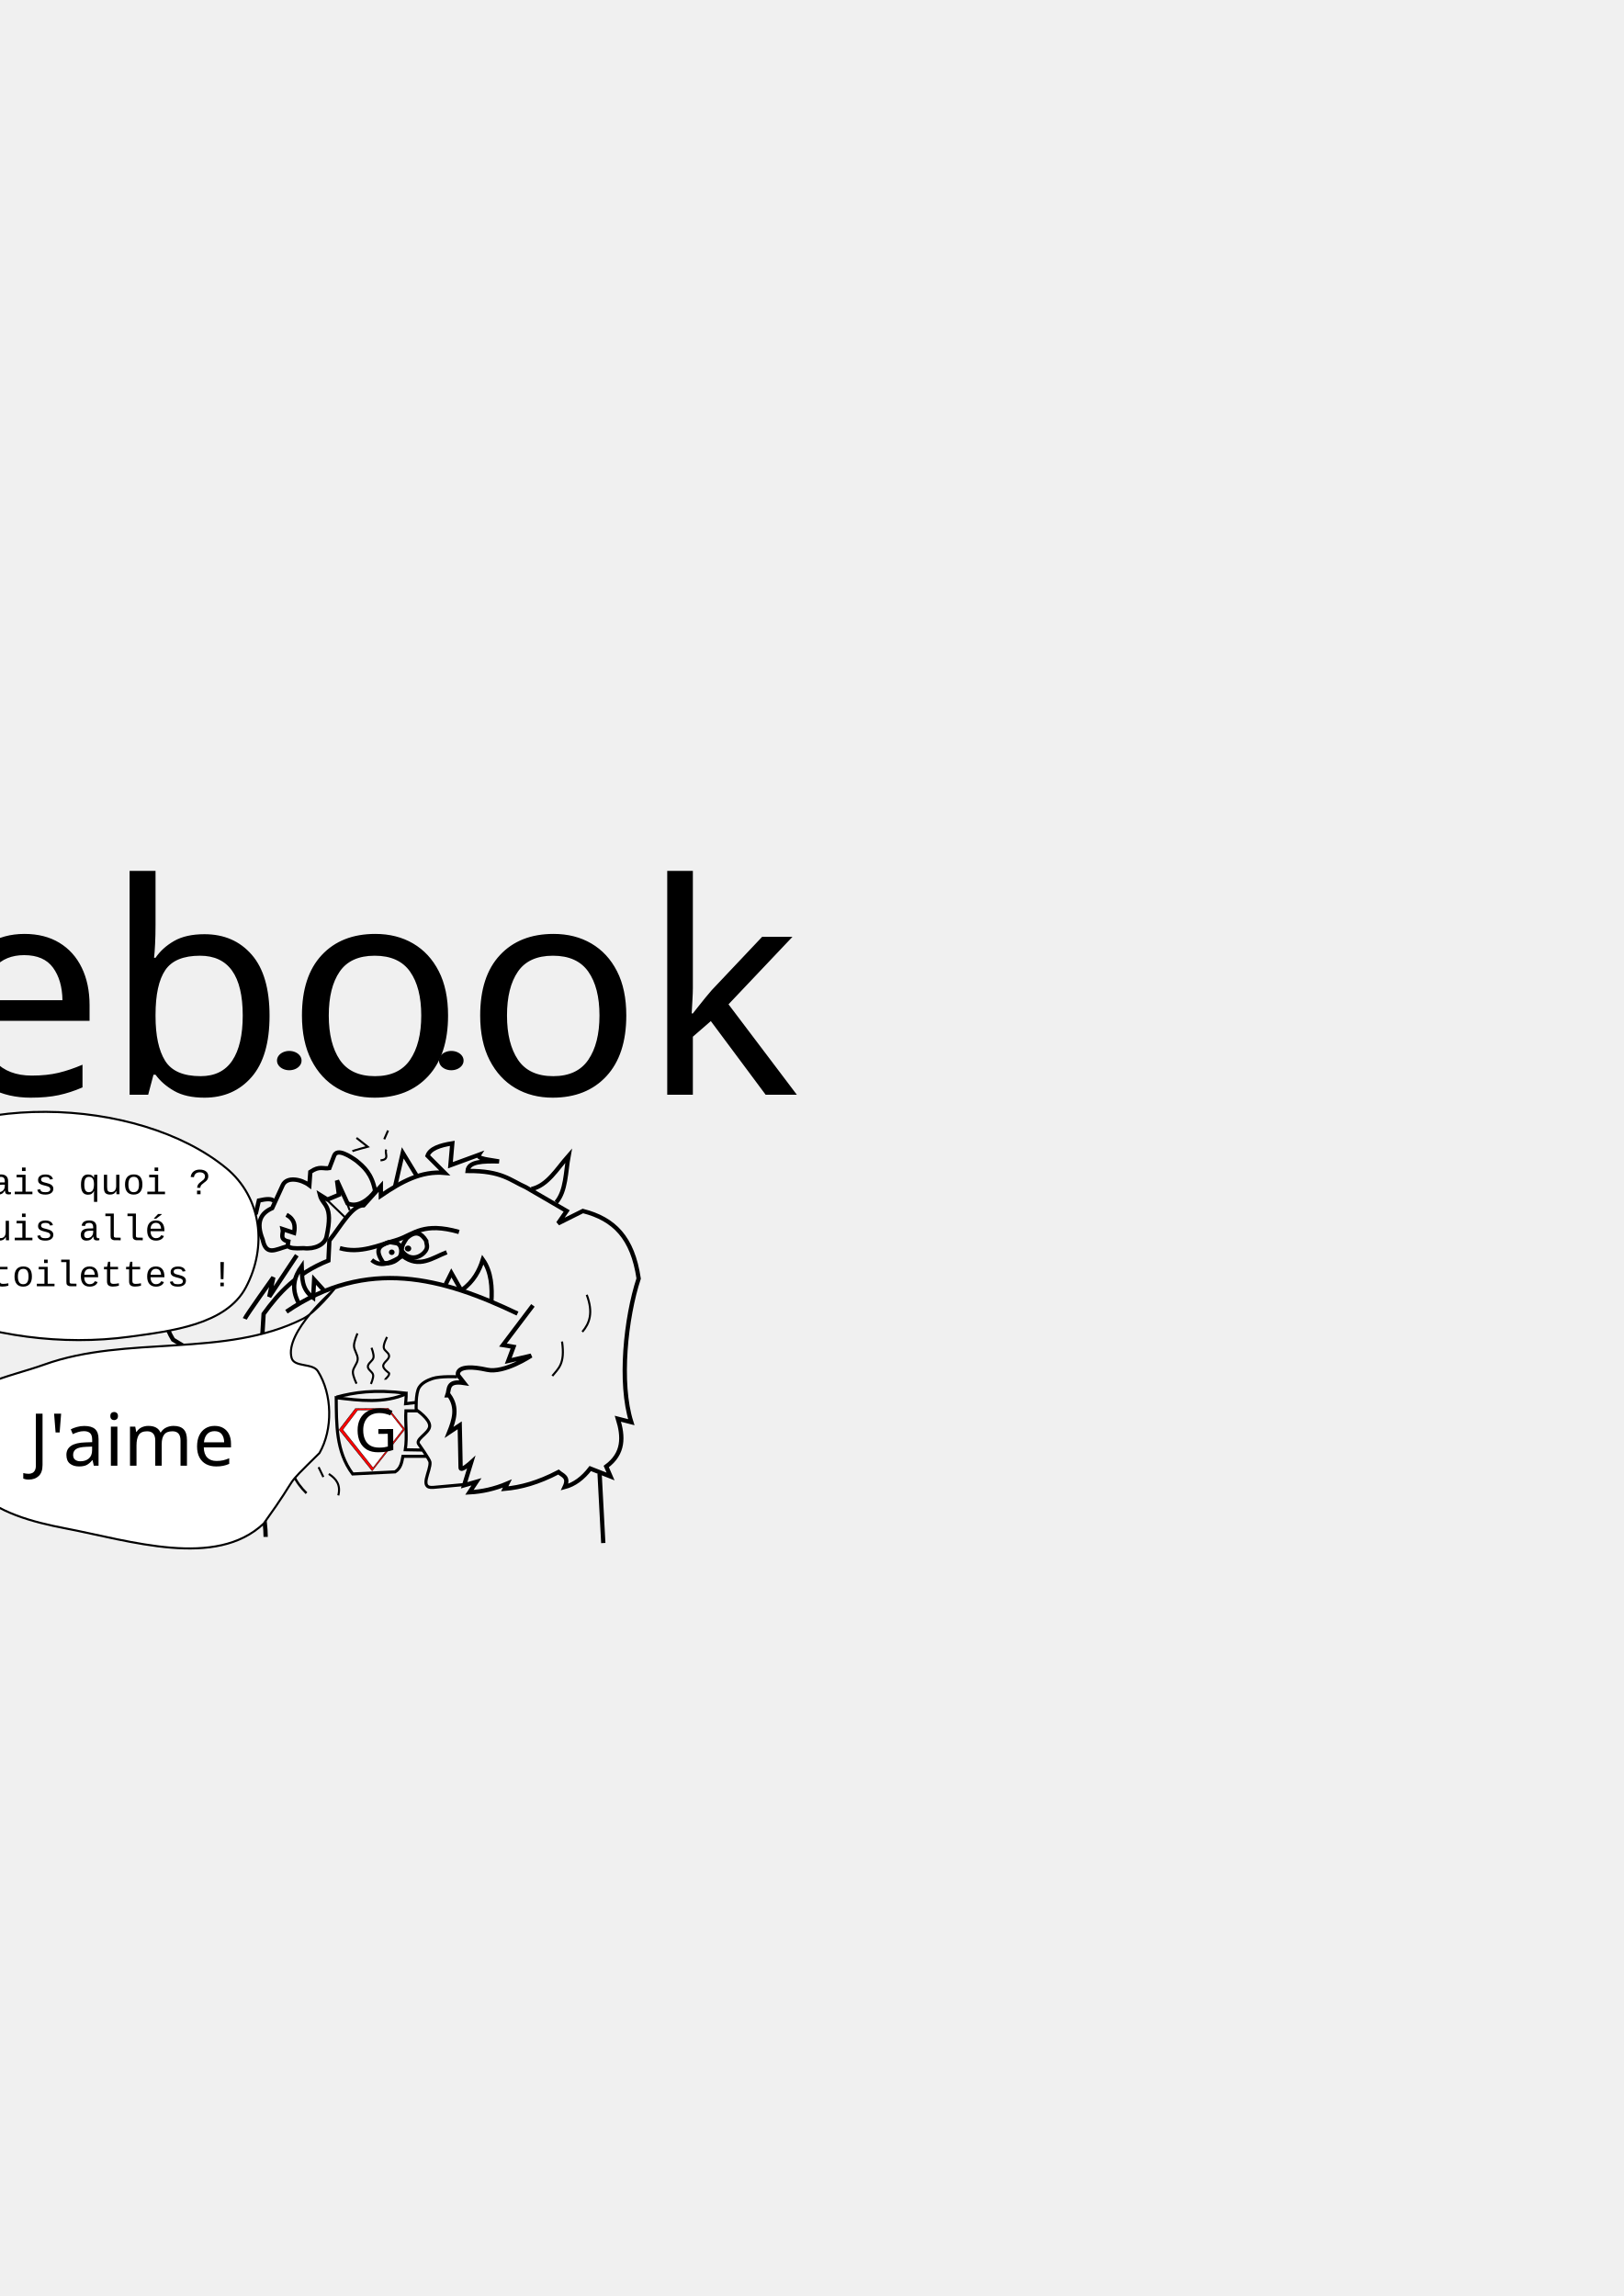
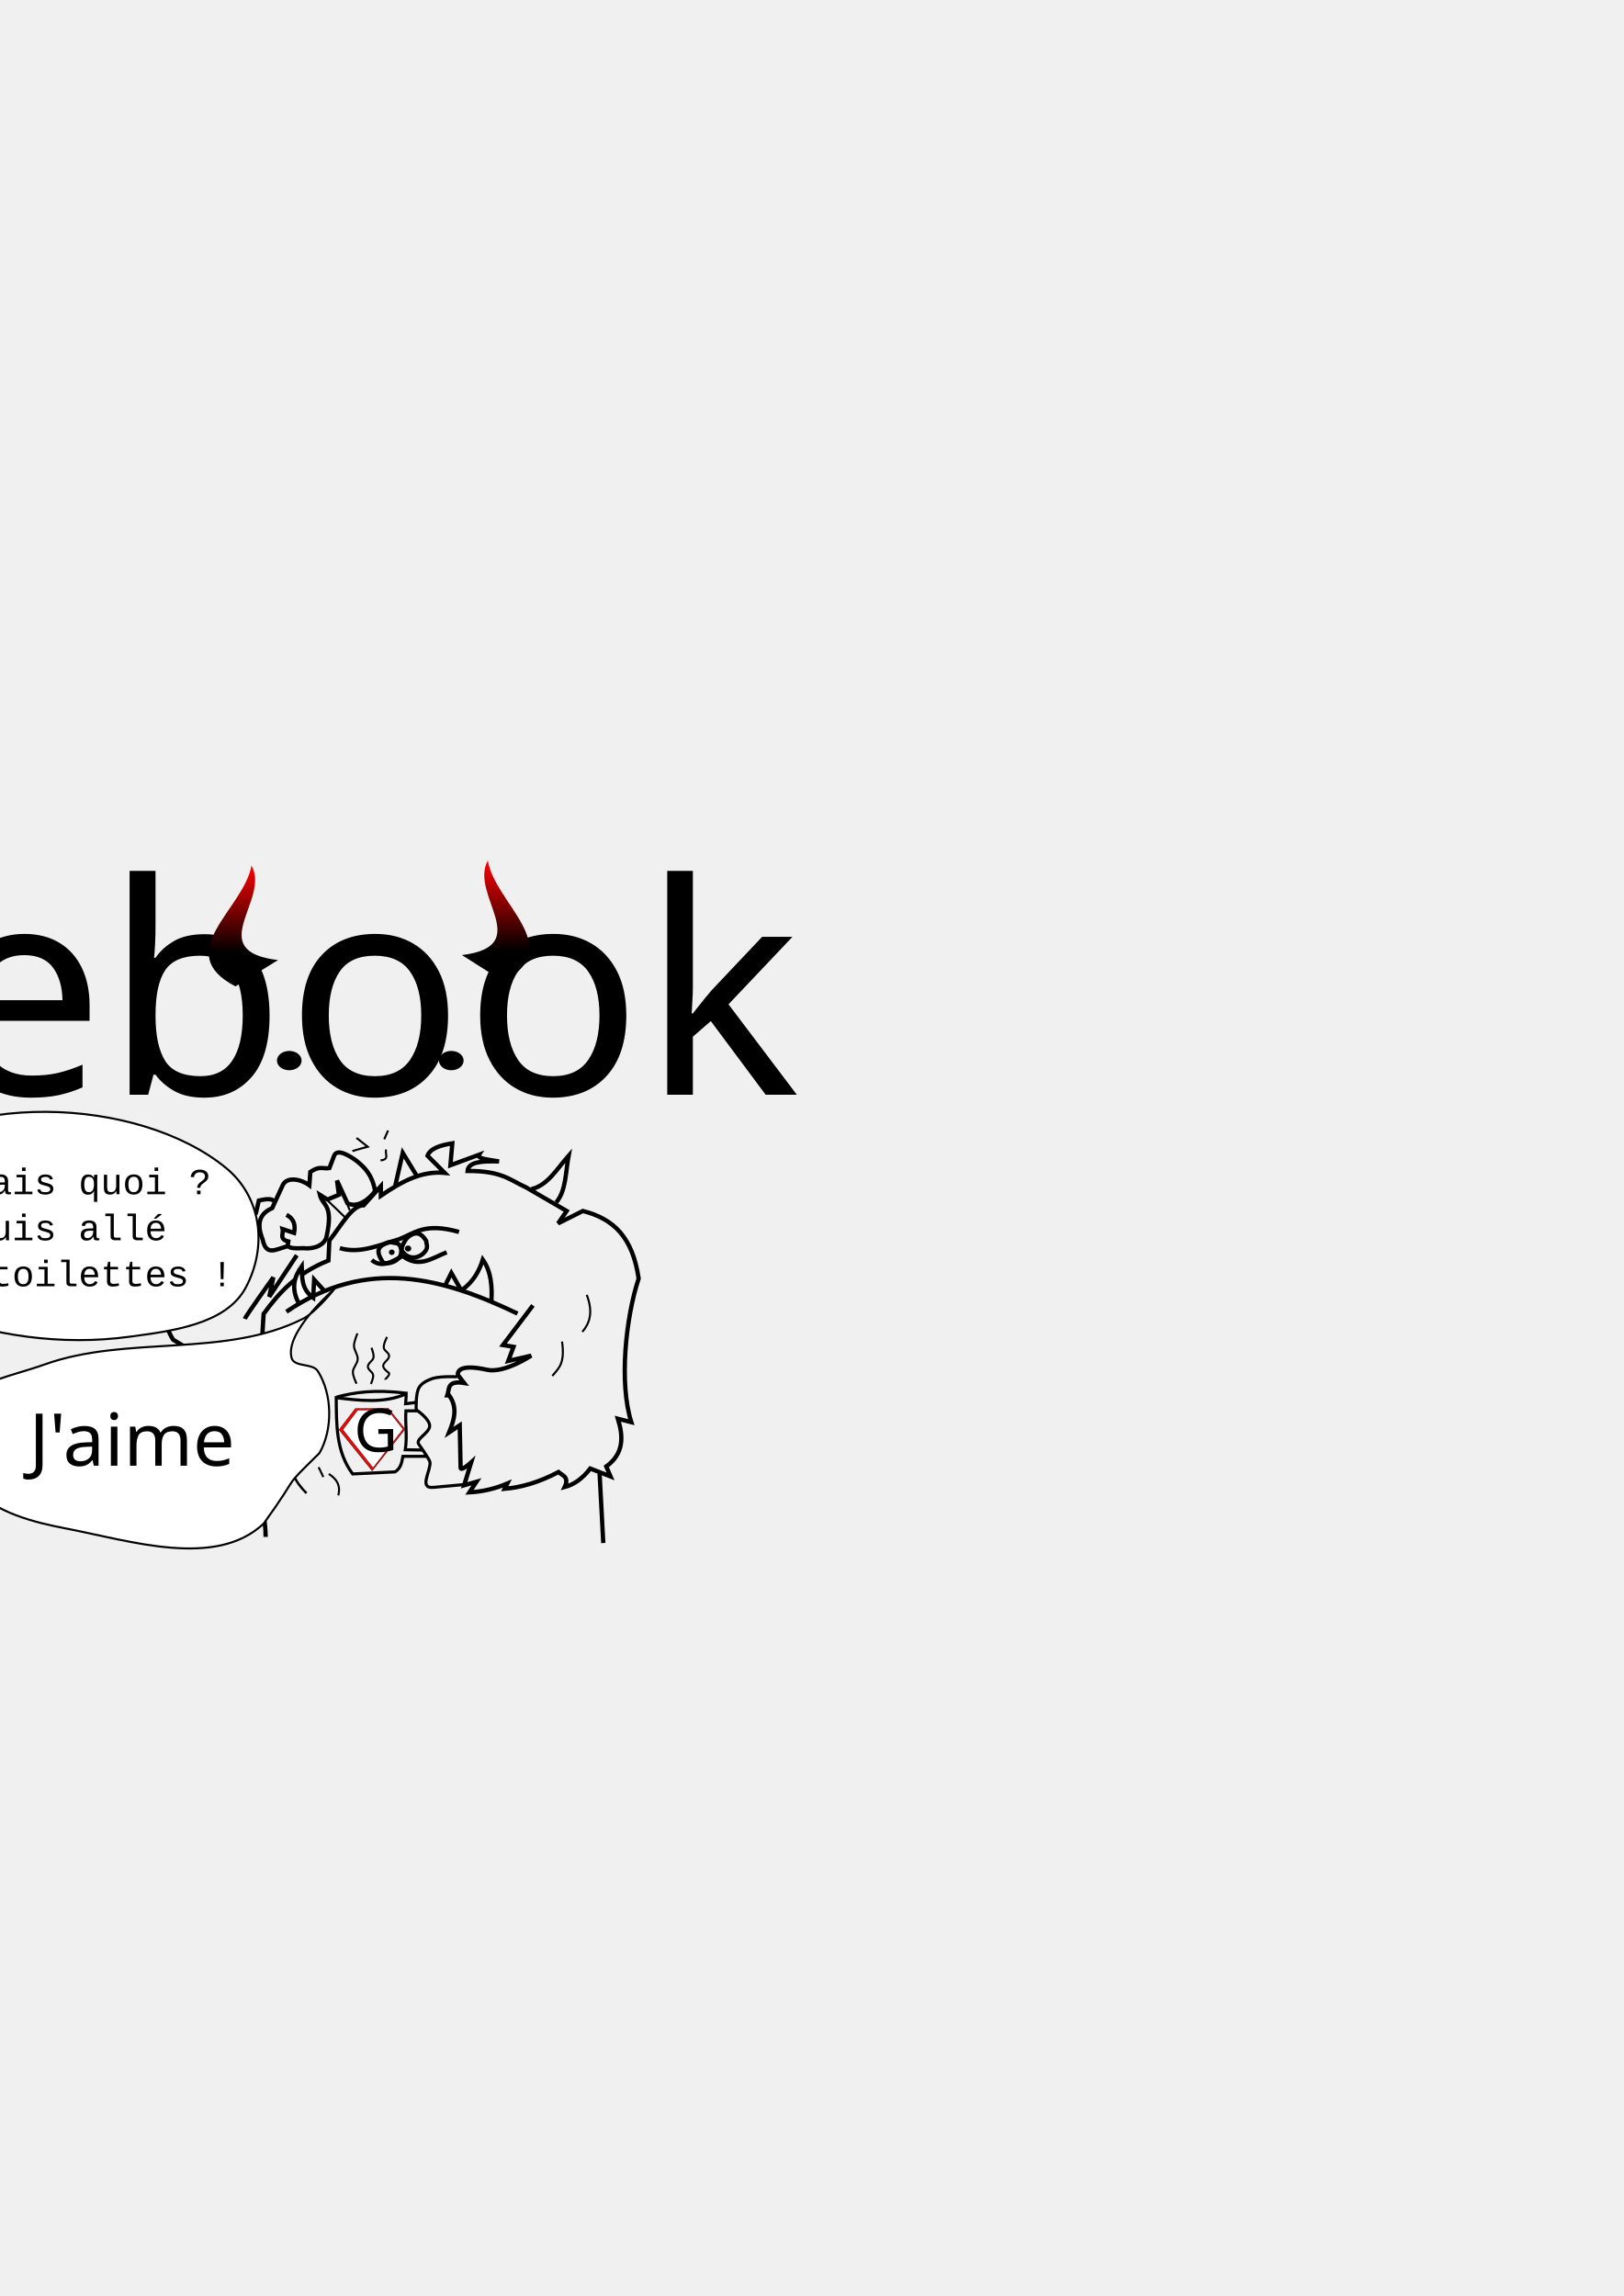
- <svg xmlns="http://www.w3.org/2000/svg" width="210mm" height="297mm" id="svg2" version="1.1">
+ <svg xmlns="http://www.w3.org/2000/svg" xmlns:xlink="http://www.w3.org/1999/xlink" width="210mm" height="297mm" id="svg2" version="1.1">
  <defs id="defs4">
-     </defs>
+     <radialGradient gradientUnits="userSpaceOnUse" gradientTransform="matrix(1,0,0,3.5625,0,-2513.144)" r="3.421" fy="980.739" fx="326.686" cy="980.739" cx="326.686" id="radialGradient3709" xlink:href="#linearGradient3711" />
+     <linearGradient gradientUnits="userSpaceOnUse" y2="880.433" x2="276.416" y1="923.101" x1="276.416" id="linearGradient3697" xlink:href="#linearGradient3653" />
+     <linearGradient gradientUnits="userSpaceOnUse" y2="922.338" x2="344.469" y1="966.503" x1="344.469" id="linearGradient3689" xlink:href="#linearGradient3653" />
+     <linearGradient gradientUnits="userSpaceOnUse" y2="853.654" x2="292.551" y1="896.647" x1="316.546" id="linearGradient3681" xlink:href="#linearGradient3653" />
+     <linearGradient gradientUnits="userSpaceOnUse" y2="958.498" x2="422.963" y1="974.314" x1="259.084" id="linearGradient3673" xlink:href="#linearGradient3653" />
+     <linearGradient gradientUnits="userSpaceOnUse" y2="1005.421" x2="350.249" y1="991.272" x1="336.885" id="linearGradient3663" xlink:href="#linearGradient3653" />
+     <linearGradient gradientUnits="userSpaceOnUse" y2="902.702" x2="292.051" y1="899.281" x1="288.63" id="linearGradient3651" xlink:href="#linearGradient3645" />
+     <linearGradient id="linearGradient3645">
+       <stop id="stop3647" offset="0" style="stop-color:#ff0000;stop-opacity:1;" />
+       <stop id="stop3649" offset="1" style="stop-color:#000000;stop-opacity:0;" />
+     </linearGradient>
+     <linearGradient id="linearGradient3653">
+       <stop id="stop3655" offset="0" style="stop-color:#000000;stop-opacity:1;" />
+       <stop id="stop3657" offset="1" style="stop-color:#ff0000;stop-opacity:1;" />
+     </linearGradient>
+     <linearGradient id="linearGradient3711">
+       <stop style="stop-color:#ff0000;stop-opacity:1;" offset="0" id="stop3713" />
+       <stop style="stop-color:#000000;stop-opacity:1;" offset="1" id="stop3715" />
+     </linearGradient>
+     <linearGradient xlink:href="#linearGradient3653" id="linearGradient3110" gradientUnits="userSpaceOnUse" x1="344.469" y1="966.503" x2="344.469" y2="922.338" gradientTransform="translate(-102.1632,-501.6094)" />
+     <linearGradient xlink:href="#linearGradient3653" id="linearGradient3113" gradientUnits="userSpaceOnUse" x1="276.416" y1="923.101" x2="276.416" y2="880.433" gradientTransform="translate(-157.4445,-457.2597)" />
+     <linearGradient xlink:href="#linearGradient3645" id="linearGradient3117" gradientUnits="userSpaceOnUse" x1="288.63" y1="899.281" x2="292.051" y2="902.702" gradientTransform="translate(-235.0794,-511.1669)" />
+     <linearGradient xlink:href="#linearGradient3653" id="linearGradient3119" gradientUnits="userSpaceOnUse" x1="336.885" y1="991.272" x2="350.249" y2="1005.421" gradientTransform="translate(-235.0794,-511.1669)" />
+     <linearGradient xlink:href="#linearGradient3653" id="linearGradient3123" gradientUnits="userSpaceOnUse" x1="259.084" y1="974.314" x2="422.963" y2="958.498" gradientTransform="translate(-235.0794,-511.1669)" />
+   </defs>
  <g id="layer1">
    <g id="g2995" transform="translate(-22.65153,9.06061)">
      <path id="path2830" d="m 152.511,742.34 c -0.053,-18.541 -10.449,-35.165 3.659,-61.968 -9.475,3.682 -5.793,-24.804 -4.659,-47.059 7.336,-10.079 15.762,-19.691 31.679,-26.092 l 0.466,-9.784 c 5.746,-7.196 11.026,-17.263 16.771,-17.239 l 8.386,-9.319 0,4.659 c 10.08,-6.864 19.761,-12.226 31.213,-11.182 l -8.386,-8.387 c 1.197,-3.44 5.97,-5.091 12.113,-6.057 l -0.932,10.716 13.976,-5.125 c -1.317,2.003 5.317,2.415 9.783,3.261 -7.693,-0.159 -14.993,-0.057 -15.374,4.659 16.82,-0.115 20.837,4.571 28.418,7.921 l 20.032,11.648 -4.193,6.057 12.113,-6.057 c 15.332,3.906 24.293,13.033 27.264,33.011 -6.308,19.103 -9.686,51.141 -3.588,70.244 l -6.557,-1.676 c 2.672,8.698 3.039,16.934 -5.689,23.352 l 2.094,4.866 -9.917,-3.88 c -3.605,4.705 -7.749,7.798 -12.504,9.054 2.34,-4.953 -1.048,-5.61 -3.018,-7.33 -10.031,5.26 -18.564,7.522 -26.301,8.192 l 1.293,-2.587 c -6.18,2.621 -12.36,3.989 -18.54,4.312 l 3.449,-5.174 -6.036,1.725 3.449,-11.21 c 0,0 -5.174,4.743 -5.174,2.587 0,-2.156 -0.431,-20.696 -0.431,-20.696 l -5.174,3.449 c 2.423,-6.036 4.355,-12.072 0,-18.109 l -0.862,0 c 1.078,-2.957 -0.415,-7.382 8.192,-6.036 l -3.018,-3.88 c 0,0 -1.707,-6.112 14.228,-2.587 8.462,1.872 21.558,-6.899 21.558,-6.899 l -11.21,2.587 2.587,-6.899 -5.174,-0.862 14.659,-19.402" style="fill:none;stroke:#000000;stroke-width:2.098;stroke-linecap:butt;stroke-linejoin:miter;stroke-miterlimit:4;stroke-opacity:1;stroke-dasharray:none" />
      <path id="path2832" d="m 282.422,572.276 c 7.907,-1.733 12.561,-9.974 18.169,-16.308 -1.481,7.969 -1.18,17.125 -6.056,22.83" style="fill:none;stroke:#000000;stroke-width:2.098;stroke-linecap:butt;stroke-linejoin:miter;stroke-miterlimit:4;stroke-opacity:1;stroke-dasharray:none" />
      <path id="path2834" d="m 215.802,570.878 3.727,-16.307 6.903,11.351" style="fill:none;stroke:#000000;stroke-width:2.098;stroke-linecap:butt;stroke-linejoin:miter;stroke-miterlimit:4;stroke-opacity:1;stroke-dasharray:none" />
      <path id="path2836" d="m 151.512,672.917 c -10.878,-4.661 -23.925,-5.946 -29.889,-18.25 l -14.369,-8.773 c -3.365,-5.647 -5.99,-11.863 -1.776,-23.34 5.457,-9.022 7.751,-18.658 22.941,-28.221 l 19.366,-10.407 1.398,-6.057 c 3.749,-0.856 6.653,-1.036 7.454,0.466" style="fill:none;stroke:#000000;stroke-width:2.098;stroke-linecap:butt;stroke-linejoin:miter;stroke-miterlimit:4;stroke-opacity:1;stroke-dasharray:none" />
      <path id="path2838" d="m 163.002,600.275 c -5.706,1.524 -10.253,4.895 -11.956,-3.305 -3.529,-8.852 -0.652,-13.006 4.659,-15.376 l 5.125,-11.182 c 2.025,-4.419 9.068,-2.973 13.044,0 l 0.466,-6.523 c 4.634,-3.168 6.269,-1.338 9.317,-1.864 l 2.329,-6.057 c 1.484,-3.86 7.776,0.288 10.715,2.33 3.895,3.194 7.739,6.502 9.317,14.91 -2.709,3.926 -8.465,8.45 -13.51,6.057 l -5.125,-11.182 0.932,6.989 -5.59,2.33 -3.727,-2.33 c 1.369,5.592 6.821,4.415 3.261,20.501 -0.859,3.882 -5.785,6.231 -11.181,5.591 -9.446,0.551 -7.653,-1.543 -7.454,-3.261 -4.732,-1.069 -2.286,-3.932 -2.795,-6.057 l 5.59,1.864 c 0.59,-3.409 0.372,-6.616 -3.727,-8.853" style="fill:none;stroke:#000000;stroke-width:2.098;stroke-linecap:butt;stroke-linejoin:miter;stroke-miterlimit:4;stroke-opacity:1;stroke-dasharray:none" />
      <path id="path2844" d="m 163.713,698.631 c -0.437,10.242 3.339,16.973 8.756,22.337" style="fill:none;stroke:#000000;stroke-width:1.175px;stroke-linecap:butt;stroke-linejoin:miter;stroke-opacity:1" />
      <path id="path2846" d="m 248.413,621.664 c 5.834,-4.279 8.533,-9.454 10.249,-14.91 4.277,6.008 4.6,13.906 4.193,20.499" style="fill:none;stroke:#000000;stroke-width:2.098;stroke-linecap:butt;stroke-linejoin:miter;stroke-miterlimit:4;stroke-opacity:1;stroke-dasharray:none" />
      <path id="path2848" d="m 168.749,628.187 c -4.029,-7.44 -2.221,-13.084 1.398,-18.171 0.217,5.455 -0.322,11.06 5.59,15.376 l 0.466,-8.853 4.659,5.125" style="fill:#ffffff;stroke:#000000;stroke-width:2.098;stroke-linecap:butt;stroke-linejoin:miter;stroke-miterlimit:4;stroke-opacity:1;stroke-dasharray:none" />
      <path id="path2850" d="m 248.032,621.666 -4.744,-8.388 -2.795,5.591" style="fill:none;stroke:#000000;stroke-width:2.098;stroke-linecap:butt;stroke-linejoin:miter;stroke-miterlimit:4;stroke-opacity:1;stroke-dasharray:none" />
      <path id="path2852" d="m 188.781,601.164 c 9.901,2.885 19.074,-1.512 28.418,-4.193 8.046,-2.801 12.423,-8.625 29.816,-3.727" style="fill:none;stroke:#000000;stroke-width:2.098;stroke-linecap:butt;stroke-linejoin:miter;stroke-miterlimit:4;stroke-opacity:1;stroke-dasharray:none" />
      <path id="path2854" d="m 204.365,606.97 c 5.033,4.186 10.066,0.656 15.099,-1.999 8.033,6.241 14.619,0.901 21.538,-1.777" style="fill:none;stroke:#000000;stroke-width:2.098;stroke-linecap:butt;stroke-linejoin:miter;stroke-miterlimit:4;stroke-opacity:1;stroke-dasharray:none" />
      <path id="path2856" d="m 219.02,602.307 c 2.967,4.575 7.859,4.16 10.88,1.11 2.552,-2.576 1.035,-4.242 1.11,-5.774 -2.397,-4.01 -5.423,-5.164 -9.548,-1.332 -1.147,1.777 -2.448,3.451 -2.442,5.996 z" style="fill:none;stroke:#000000;stroke-width:2.098;stroke-linecap:butt;stroke-linejoin:miter;stroke-miterlimit:4;stroke-opacity:1;stroke-dasharray:none" />
      <path id="path2858" d="m 209.821,608.048 c 0,0.595 4.605,1.371 7.941,-2.192 1.652,-1.764 1.533,-6.789 -1.613,-7.156 -3.146,-0.367 -2.74,-1.19 -6.446,0.935 -3.706,2.125 -1.549,5.823 0.118,8.413 l 0,-10e-6 z" style="fill:none;stroke:#000000;stroke-width:2.098;stroke-linecap:butt;stroke-linejoin:miter;stroke-miterlimit:4;stroke-opacity:1;stroke-dasharray:none" />
      <path transform="matrix(0.9978265,0,0,0.9979479,-249.8563,230.111)" d="m 466.416,373.825 c 0,0.746 -0.627,1.351 -1.401,1.351 -0.774,0 -1.401,-0.605 -1.401,-1.351 0,-0.746 0.627,-1.351 1.401,-1.351 0.774,0 1.401,0.605 1.401,1.351 z" id="path2860" style="fill:#000000;fill-opacity:1;stroke:none" />
      <path transform="matrix(1.525892,0,0,1.583173,-507.4043,14.70528)" d="m 479.123,370.549 c 0,0.511 -0.459,0.926 -1.026,0.926 -0.566,0 -1.026,-0.414 -1.026,-0.926 0,-0.511 0.459,-0.926 1.026,-0.926 0.566,0 1.026,0.414 1.026,0.926 z" id="path2862" style="fill:#000000;fill-opacity:1;stroke:none" />
      <path id="path2864" d="m 194.912,553.745 c 0.665,-0.333 7.482,-2.162 7.482,-2.162 l -5.487,-4.324" style="fill:none;stroke:#000000;stroke-width:0.998px;stroke-linecap:butt;stroke-linejoin:miter;stroke-opacity:1" />
      <path id="path2866" d="m 208.645,558.24 c 4.944,-0.379 1.677,-3.755 2.897,-5.251" style="fill:none;stroke:#000000;stroke-width:0.998px;stroke-linecap:butt;stroke-linejoin:miter;stroke-opacity:1" />
      <path id="path2868" d="m 212.338,543.645 -1.864,4.284" style="fill:none;stroke:#000000;stroke-width:0.998px;stroke-linecap:butt;stroke-linejoin:miter;stroke-opacity:1" />
      <path id="path2870" d="m 183.371,711.563 c 3.588,2.27 5.94,5.283 4.656,10.477" style="fill:none;stroke:#000000;stroke-width:0.998px;stroke-linecap:butt;stroke-linejoin:miter;stroke-opacity:1" />
      <path id="path2872" d="m 178.383,708.237 2.328,4.822" style="fill:none;stroke:#000000;stroke-width:0.998px;stroke-linecap:butt;stroke-linejoin:miter;stroke-opacity:1" />
      <path id="path2880" d="m 122.182,648.537 12.304,5.321" style="fill:none;stroke:#000000;stroke-width:0.998px;stroke-linecap:butt;stroke-linejoin:miter;stroke-opacity:1" />
      <path id="path2882" d="m 142.297,635.733 c 0.665,-1.663 13.967,-20.288 13.967,-20.288 l -1.995,9.479 13.468,-20.288" style="fill:none;stroke:#000000;stroke-width:2.098;stroke-linecap:butt;stroke-linejoin:miter;stroke-miterlimit:4;stroke-opacity:1;stroke-dasharray:none" />
      <path id="path2884" d="m 162.662,632.243 c 39.602,-26.972 76.529,-16.489 112.962,0.901" style="fill:none;stroke:#000000;stroke-width:2.098;stroke-linecap:butt;stroke-linejoin:miter;stroke-miterlimit:4;stroke-opacity:1;stroke-dasharray:none" />
      <path id="path2886" d="m 183.091,578.158 8.412,8.113" style="fill:none;stroke:#000000;stroke-width:0.998px;stroke-linecap:butt;stroke-linejoin:miter;stroke-opacity:1" />
      <path id="path2888" d="m 189.4,571.849 4.206,10.817" style="fill:none;stroke:#000000;stroke-width:0.998px;stroke-linecap:butt;stroke-linejoin:miter;stroke-opacity:1" />
      <path id="path2890" d="m 315.749,711.371 1.801,33.966" style="fill:none;stroke:#000000;stroke-width:2.098;stroke-linecap:butt;stroke-linejoin:miter;stroke-miterlimit:4;stroke-opacity:1;stroke-dasharray:none" />
      <path id="path2968" d="m 309.461,623.971 c 3.31,8.722 1.387,13.955 -2.156,18.109" style="fill:none;stroke:#000000;stroke-width:1px;stroke-linecap:butt;stroke-linejoin:miter;stroke-opacity:1" />
      <path id="path2970" d="m 297.388,646.822 c 1.64,11.242 -1.998,13.247 -4.743,16.815" style="fill:none;stroke:#000000;stroke-width:1px;stroke-linecap:butt;stroke-linejoin:miter;stroke-opacity:1" />
      <path id="path2972" d="m 250.392,716.67 -15.923,1.454 c -7.325,0.669 -1.159,-8.043 -1.63,-12.35 -0.135,-1.231 -5.298,-8.507 -5.298,-8.507 -2.434,-2.596 4.767,-5.398 5.13,-8.938 0.364,-3.555 -6.569,-8.155 -6.569,-8.155 0,0 -0.388,-7.976 1.44,-10.933 1.362,-2.204 4.016,-3.473 6.467,-4.312 3.817,-1.306 12.072,-0.862 12.072,-0.862" style="fill:none;stroke:#000000;stroke-width:1.5;stroke-linecap:butt;stroke-linejoin:miter;stroke-miterlimit:4;stroke-opacity:1;stroke-dasharray:none" />
      <path id="path2974" d="m 226.761,680.717 -5.701,0 c -0.379,6.227 0.722,12.402 -0.292,19.004 l 8.333,0.146" style="fill:none;stroke:#000000;stroke-width:1.5;stroke-linecap:butt;stroke-linejoin:miter;stroke-miterlimit:4;stroke-opacity:1;stroke-dasharray:none" />
      <path id="path2976" d="m 231.147,702.937 -11.549,10e-6 c -0.533,2.901 -0.992,5.838 -3.801,7.602 l -20.758,1.023 c -8.249,-11.017 -7.898,-24.371 -8.04,-37.277 11.509,1.391 23.47,2.882 34.207,-1.9 0.028,1.457 -0.292,4.824 -0.292,4.824 l 4.97,-0.585" style="fill:none;stroke:#000000;stroke-width:1.5;stroke-linecap:butt;stroke-linejoin:miter;stroke-miterlimit:4;stroke-opacity:1;stroke-dasharray:none" />
      <path id="path2978" d="m 196.939,667.414 c 0,0 -1.855,-3.712 -1.799,-5.705 0.063,-2.227 2.264,-4.025 2.367,-6.25 0.106,-2.285 -1.833,-4.327 -1.825,-6.615 0.007,-2.075 1.696,-5.99 1.696,-5.99" style="fill:none;stroke:#000000;stroke-width:1px;stroke-linecap:butt;stroke-linejoin:miter;stroke-opacity:1" />
      <path id="path2980" d="m 203.956,667.56 c 0,0 1.336,-2.899 1.096,-4.387 -0.256,-1.59 -2.576,-2.471 -2.585,-4.081 -0.011,-1.759 2.465,-2.76 2.769,-4.493 0.278,-1.586 -0.987,-4.727 -0.987,-4.727" style="fill:none;stroke:#000000;stroke-width:1px;stroke-linecap:butt;stroke-linejoin:miter;stroke-opacity:1" />
      <path id="path2982" d="m 210.827,665.513 c 0,-0.21 2.744,-2.397 1.902,-3.376 0,0 -2.613,-1.8 -2.753,-3.2 -0.194,-1.948 2.944,-3.165 2.875,-5.122 -0.056,-1.579 -2.383,-2.396 -2.607,-3.96 -0.26,-1.81 1.607,-5.247 1.607,-5.247" style="fill:none;stroke:#000000;stroke-width:1px;stroke-linecap:butt;stroke-linejoin:miter;stroke-opacity:1" />
      <path id="path2984" d="m 187.145,673.992 c 8.504,-2.278 18.337,-3.887 34.207,-1.9" style="fill:none;stroke:#000000;stroke-width:1.5;stroke-linecap:butt;stroke-linejoin:miter;stroke-miterlimit:4;stroke-opacity:1;stroke-dasharray:none" />
      <path id="path2988" d="m 210.617,685.101 -8.54,0.025 c -2.481,0.007 -4.576,3.387 -4.574,4.129 l 0.029,10.2 c 1.945,2.46 9.384,5.891 13.441,0.683 l 0.052,-3.552" style="fill:none;stroke:#000000;stroke-width:0.885px;stroke-linecap:butt;stroke-linejoin:miter;stroke-opacity:1" />
      <rect rx="0" ry="0.391" y="683.367" x="210.74" height="3.908" width="0.016" id="rect2992" style="fill:#800080;fill-opacity:1;stroke:#000000;stroke-width:1.012;stroke-linejoin:miter;stroke-miterlimit:4;stroke-opacity:1;stroke-dasharray:none;stroke-dashoffset:0.042" />
      <rect transform="matrix(-0.00781006,0.9999695,-0.9999816,-0.00606976,0,0)" style="fill:#800080;fill-opacity:1;stroke:#000000;stroke-width:1.012;stroke-linejoin:miter;stroke-miterlimit:4;stroke-opacity:1;stroke-dasharray:none;stroke-dashoffset:0.042" id="rect2994" width="0.014" height="4.433" x="695.138" y="-218.718" ry="0.443" rx="0" />
      <path id="path2840" d="m 196.349,679.624 c 5.38,-0.045 10.761,-0.09 16.141,-0.135 2.708,3.393 5.416,6.786 8.124,10.178 -5.346,6.79 -10.691,13.58 -16.037,20.37 -5.39,-6.7 -10.781,-13.401 -16.171,-20.102 2.648,-3.438 5.295,-6.875 7.943,-10.312 z" style="fill:#ff0000;stroke:#000000;stroke-width:0.188px;stroke-linecap:butt;stroke-linejoin:miter;stroke-opacity:1" />
      <path style="fill:#ffffff;stroke:#000000;stroke-width:0.173px;stroke-linecap:butt;stroke-linejoin:miter;stroke-opacity:1" d="m 197.487,680.372 c 4.915,-0.041 9.831,-0.083 14.746,-0.124 2.474,3.143 4.948,6.286 7.422,9.429 -4.883,6.29 -9.767,12.58 -14.65,18.869 -4.925,-6.207 -9.849,-12.414 -14.774,-18.622 2.419,-3.184 4.838,-6.368 7.256,-9.553 z" id="path2861" />
      <text transform="matrix(1.000533,-0.00607954,0.00708404,0.9994243,0,0)" id="text2856" y="702.299" x="190.663" style="font-size:29.286px;font-style:normal;font-variant:normal;font-weight:normal;font-stretch:normal;fill:#000000;fill-opacity:1;stroke:none;font-family:Old London;-inkscape-font-specification:Old London" xml:space="preserve">
        <tspan y="702.299" x="190.663" id="tspan2858">G</tspan>
      </text>
    </g>
    <rect style="fill:#0000ff;fill-opacity:1;stroke:none;stroke-width:1.498;stroke-linejoin:miter;stroke-miterlimit:4;stroke-opacity:1;stroke-dasharray:none;stroke-dashoffset:0.042" id="rect2824" width="149.502" height="150.041" x="-334.612" y="402.325" ry="31.021" />
    <text xml:space="preserve" style="font-size:144px;font-style:normal;font-variant:normal;font-weight:normal;font-stretch:normal;fill:#000000;fill-opacity:1;stroke:none;font-family:Bitstream Charter;-inkscape-font-specification:Bitstream Charter" x="-180" y="535.219" id="text2816">
      <tspan id="tspan2818" x="-180" y="535.219">acebook </tspan>
    </text>
    <text xml:space="preserve" style="font-size:144px;font-style:normal;font-variant:normal;font-weight:normal;font-stretch:normal;fill:#ffffff;fill-opacity:1;stroke:none;font-family:Bitstream Charter;-inkscape-font-specification:Bitstream Charter" x="-298.084" y="527.221" id="text2820">
      <tspan id="tspan2822" x="-298.084" y="527.221">F</tspan>
    </text>
    <path style="fill:#000000;fill-opacity:1;stroke:none" id="path3604" d="m 150.698,503.845 a 6.386,7.024 0 1 1 -12.771,0 6.386,7.024 0 1 1 12.771,0 z" transform="matrix(0.9398324,0,0,0.6637671,5.774775,184.0876)" />
    <path transform="matrix(0.9398324,0,0,0.6637671,84.97285,184.0876)" d="m 150.698,503.845 a 6.386,7.024 0 1 1 -12.771,0 6.386,7.024 0 1 1 12.771,0 z" id="path3606" style="fill:#000000;fill-opacity:1;stroke:none" />
    <path style="fill:none;stroke:#000000;stroke-width:1.16px;stroke-linecap:butt;stroke-linejoin:miter;stroke-opacity:1" d="m -53.718,646.238 -55.193,19.081 -57.033,-20.274" id="path3664" />
    <path style="fill:#ffffff;stroke:#000000;stroke-width:1px;stroke-linecap:butt;stroke-linejoin:miter;stroke-opacity:1" d="m -80.085,618.3 c 0,0 17.036,-8.121 20.822,-16.017 5.542,-11.556 -12.149,-20.454 -3.203,-29.632 38.943,-39.954 129.875,-37.021 172.984,-1.602 17.435,14.325 20.236,38.556 9.61,58.462 -9.689,18.152 -36.472,21.252 -56.861,24.026 -32.809,4.463 -67.865,-0.26 -98.505,-12.814 -10.227,-4.19 -16.202,-15.83 -26.428,-20.021 -5.729,-2.348 -18.42,-2.403 -18.42,-2.403 z" id="path3714" />
    <text xml:space="preserve" style="font-size:18px;font-style:normal;font-variant:normal;font-weight:normal;font-stretch:normal;fill:#000000;fill-opacity:1;stroke:none;font-family:Liberation Mono;-inkscape-font-specification:Liberation Mono" x="-48.051" y="583.864" id="text3706">
      <tspan id="tspan3708" x="-48.051" y="583.864">Tu sais quoi ?</tspan>
      <tspan x="-48.051" y="606.364" id="tspan3710">Je suis allé </tspan>
      <tspan x="-48.051" y="628.864" id="tspan3712">aux toilettes !</tspan>
    </text>
    <path style="fill:#ffffff;stroke:#000000;stroke-width:1px;stroke-linecap:butt;stroke-linejoin:miter;stroke-opacity:1;fill-opacity:1" d="m 163.374,630.313 c 0,0 -8.977,11.271 -15.216,14.415 -38.251,19.281 -86.23,7.918 -126.535,22.424 -17.322,6.234 -41.993,9.844 -48.051,27.229 -3.98,11.422 5.149,24.997 13.614,33.636 11.383,11.617 28.876,16.148 44.848,19.22 31.729,6.104 73.436,19.807 96.903,-2.403 19.443,-27.009 7.632,-15.09 27.229,-34.437 6.624,-11.591 6.331,-28.757 -0.801,-40.043 -2.551,-4.037 -11.51,-1.813 -12.814,-6.407 -3.599,-12.686 20.822,-33.636 20.822,-33.636 z" id="path3716" />
    <text xml:space="preserve" style="font-size:35.937px;font-style:normal;font-variant:normal;font-weight:normal;font-stretch:normal;fill:#000000;fill-opacity:1;stroke:none;font-family:Bitstream Charter;-inkscape-font-specification:Bitstream Charter" x="14.083" y="722.377" id="text3718" transform="scale(1.008071,0.9919939)">
      <tspan id="tspan3720" x="14.083" y="722.377">J'aime</tspan>
    </text>
    <path style="fill:none;stroke:#000000;stroke-opacity:1" id="path3660" d="m -45.976,618.785 a 40.867,37.675 0 1 1 -81.735,0 40.867,37.675 0 1 1 81.735,0 z" transform="matrix(0.7156383,0,0,0.7156383,-44.85922,170.2117)" />
    <path style="fill:none;stroke:#000000;stroke-width:1px;stroke-linecap:butt;stroke-linejoin:miter;stroke-opacity:1" d="m -108.554,639.857 0,86.843" id="path3662" />
    <path style="fill:none;stroke:#000000;stroke-width:1.483px;stroke-linecap:butt;stroke-linejoin:miter;stroke-opacity:1" d="m -108.796,724.388 -37.83,49.324" id="path3666" />
    <path id="path3668" d="m -107.305,724.395 39.646,48.032" style="fill:none;stroke:#000000;stroke-width:1.498px;stroke-linecap:butt;stroke-linejoin:miter;stroke-opacity:1" />
    <path style="fill:none;stroke:#000000;stroke-width:1.5;stroke-linejoin:miter;stroke-miterlimit:4;stroke-opacity:1;stroke-dasharray:none;stroke-dashoffset:0.042" id="path3670" d="m -111.727,604.506 a 6.154,5.05 0 1 1 -12.309,0 6.154,5.05 0 1 1 12.309,0 z" />
    <path d="m -111.727,604.506 a 6.154,5.05 0 1 1 -12.309,0 6.154,5.05 0 1 1 12.309,0 z" id="path3674" style="fill:none;stroke:#000000;stroke-width:1.5;stroke-linejoin:miter;stroke-miterlimit:4;stroke-opacity:1;stroke-dasharray:none;stroke-dashoffset:0.042" transform="translate(20,0)" />
    <path style="fill:none;stroke:#000000;stroke-width:1px;stroke-linecap:butt;stroke-linejoin:miter;stroke-opacity:1" d="m -120.88,621.234 c 10.849,18.853 20.156,10.705 29.352,0.631 l -29.352,-0.631 z" id="path3676" />
    <path style="fill:#000000;fill-opacity:1;stroke:none" id="path3680" d="m -97.209,604.506 a 0.789,1.262 0 1 1 -1.578,0 0.789,1.262 0 1 1 1.578,0 z" transform="matrix(1.267372,0,0,0.7921076,26.41291,125.9347)" />
    <path transform="matrix(1.267372,0,0,0.7921076,6.091283,125.7345)" d="m -97.209,604.506 a 0.789,1.262 0 1 1 -1.578,0 0.789,1.262 0 1 1 1.578,0 z" id="path3682" style="fill:#000000;fill-opacity:1;stroke:none" />
+     <path style="fill:url(#linearGradient3113);fill-opacity:1;stroke:none" d="m 135.889,469.388 -10.398,6.431 -10.398,6.431 c -31.932,-16.672 4.406,-38.121 7.811,-59.076 9.56,16.595 -23.88,41.754 12.985,46.214 z" id="path3640" />
+     <path id="path3643" d="m 225.806,466.943 10.142,6.431 10.142,6.431 c 31.145,-16.672 -4.298,-38.121 -7.619,-59.076 -9.324,16.595 23.291,41.754 -12.664,46.214 z" style="fill:url(#linearGradient3110);fill-opacity:1;stroke:none" />
  </g>
</svg>
